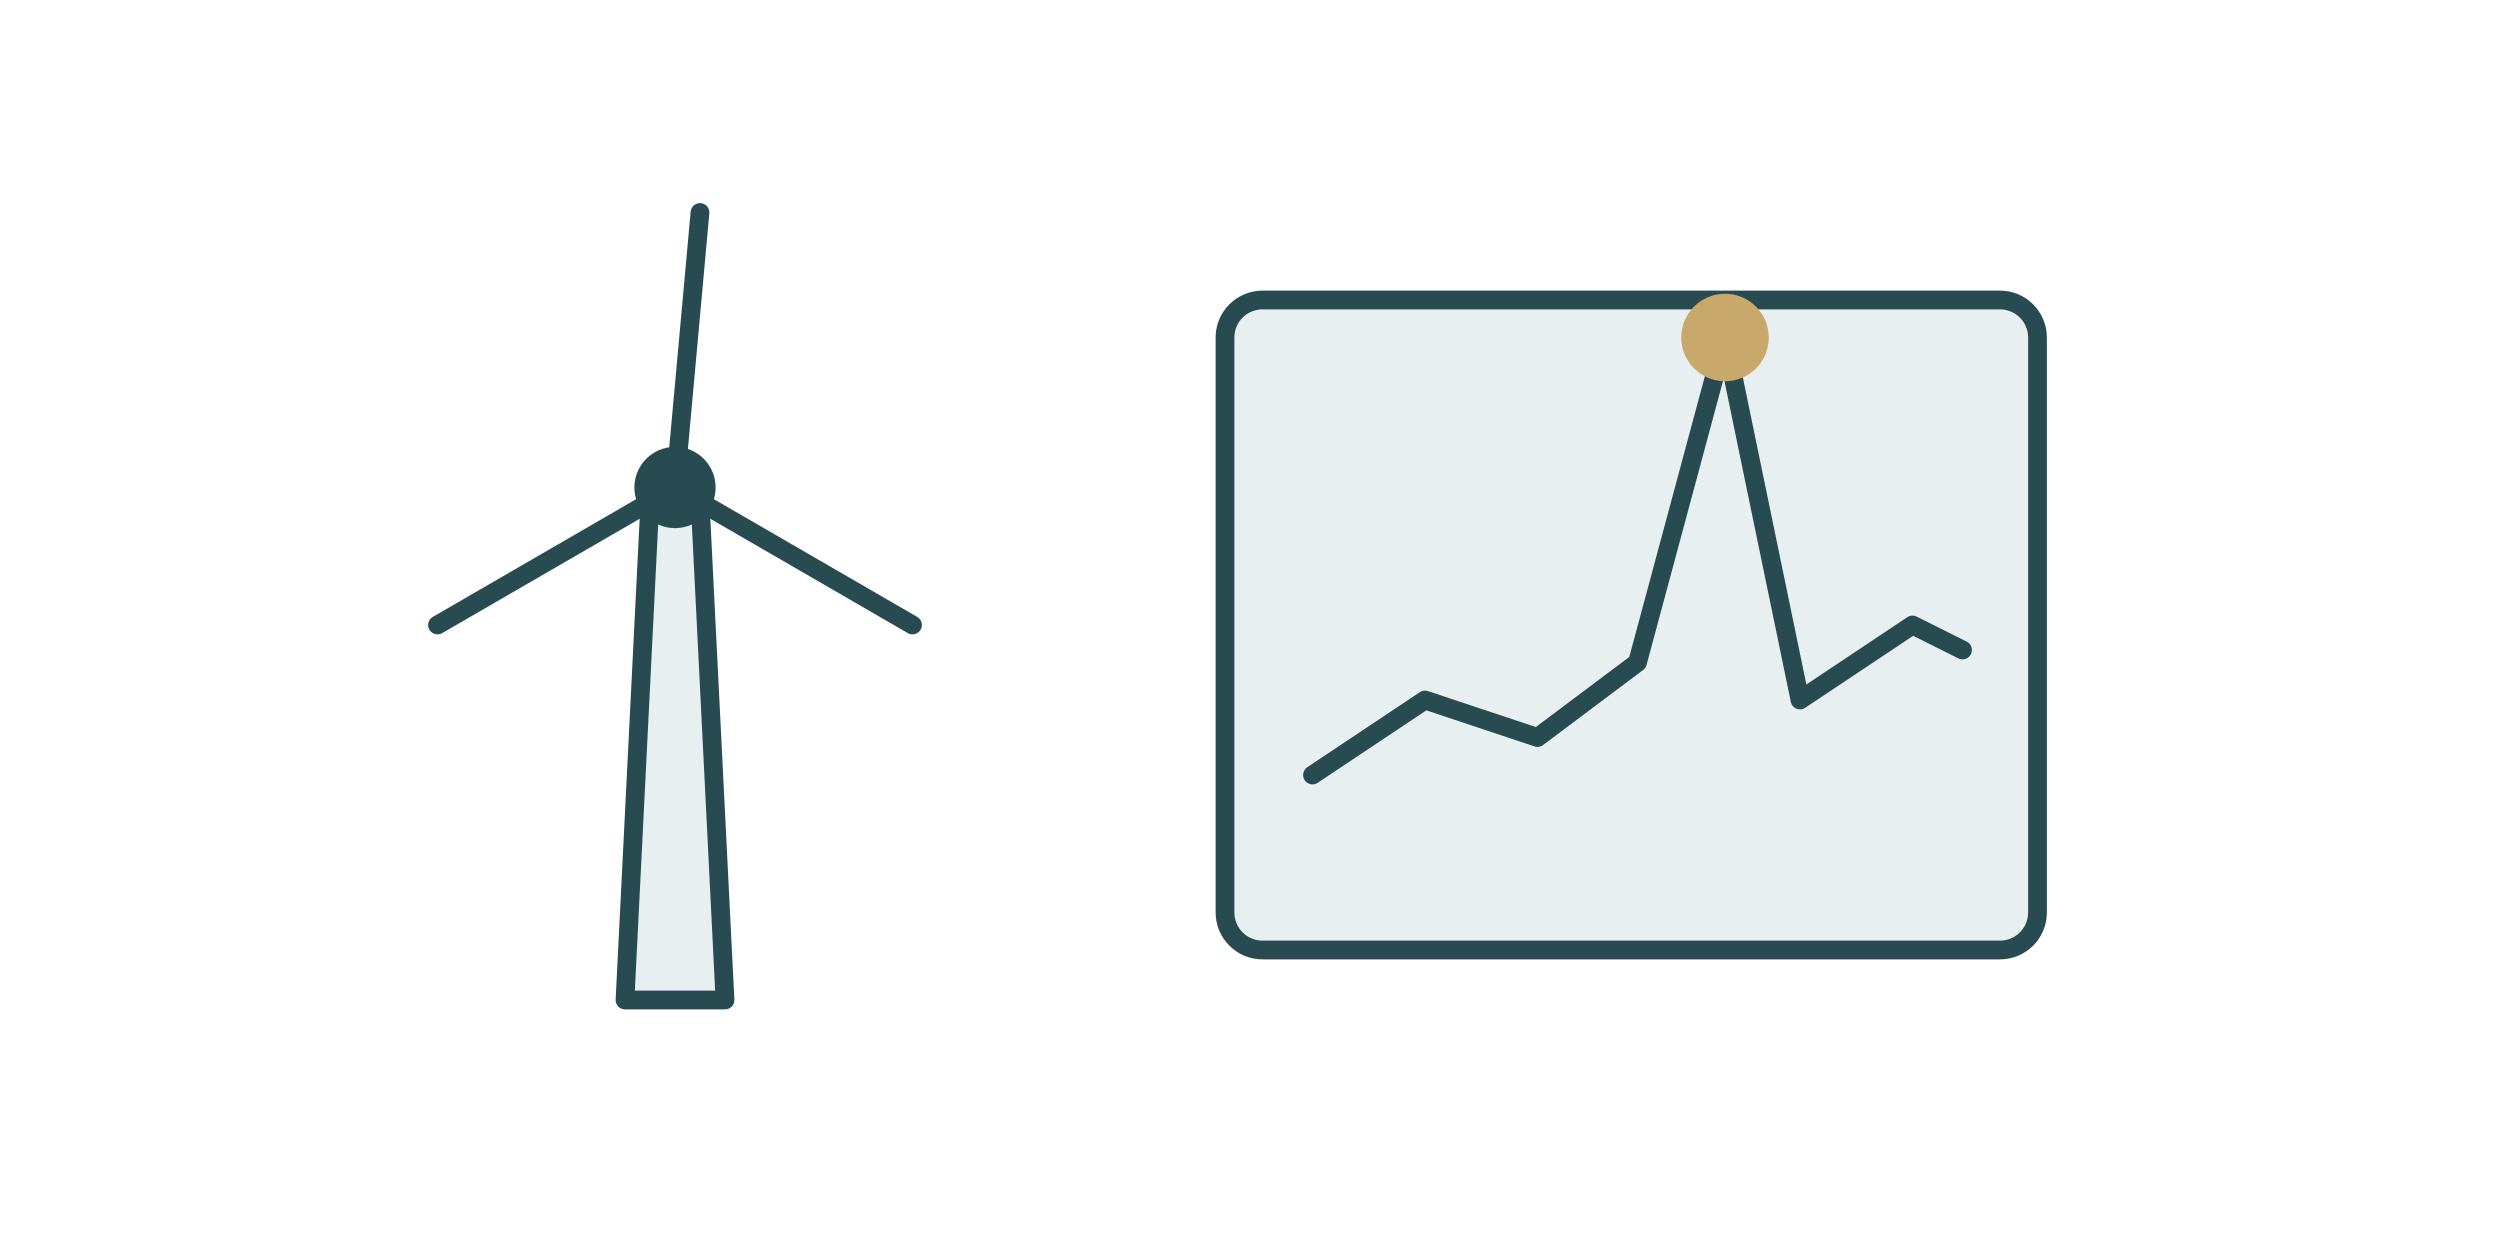
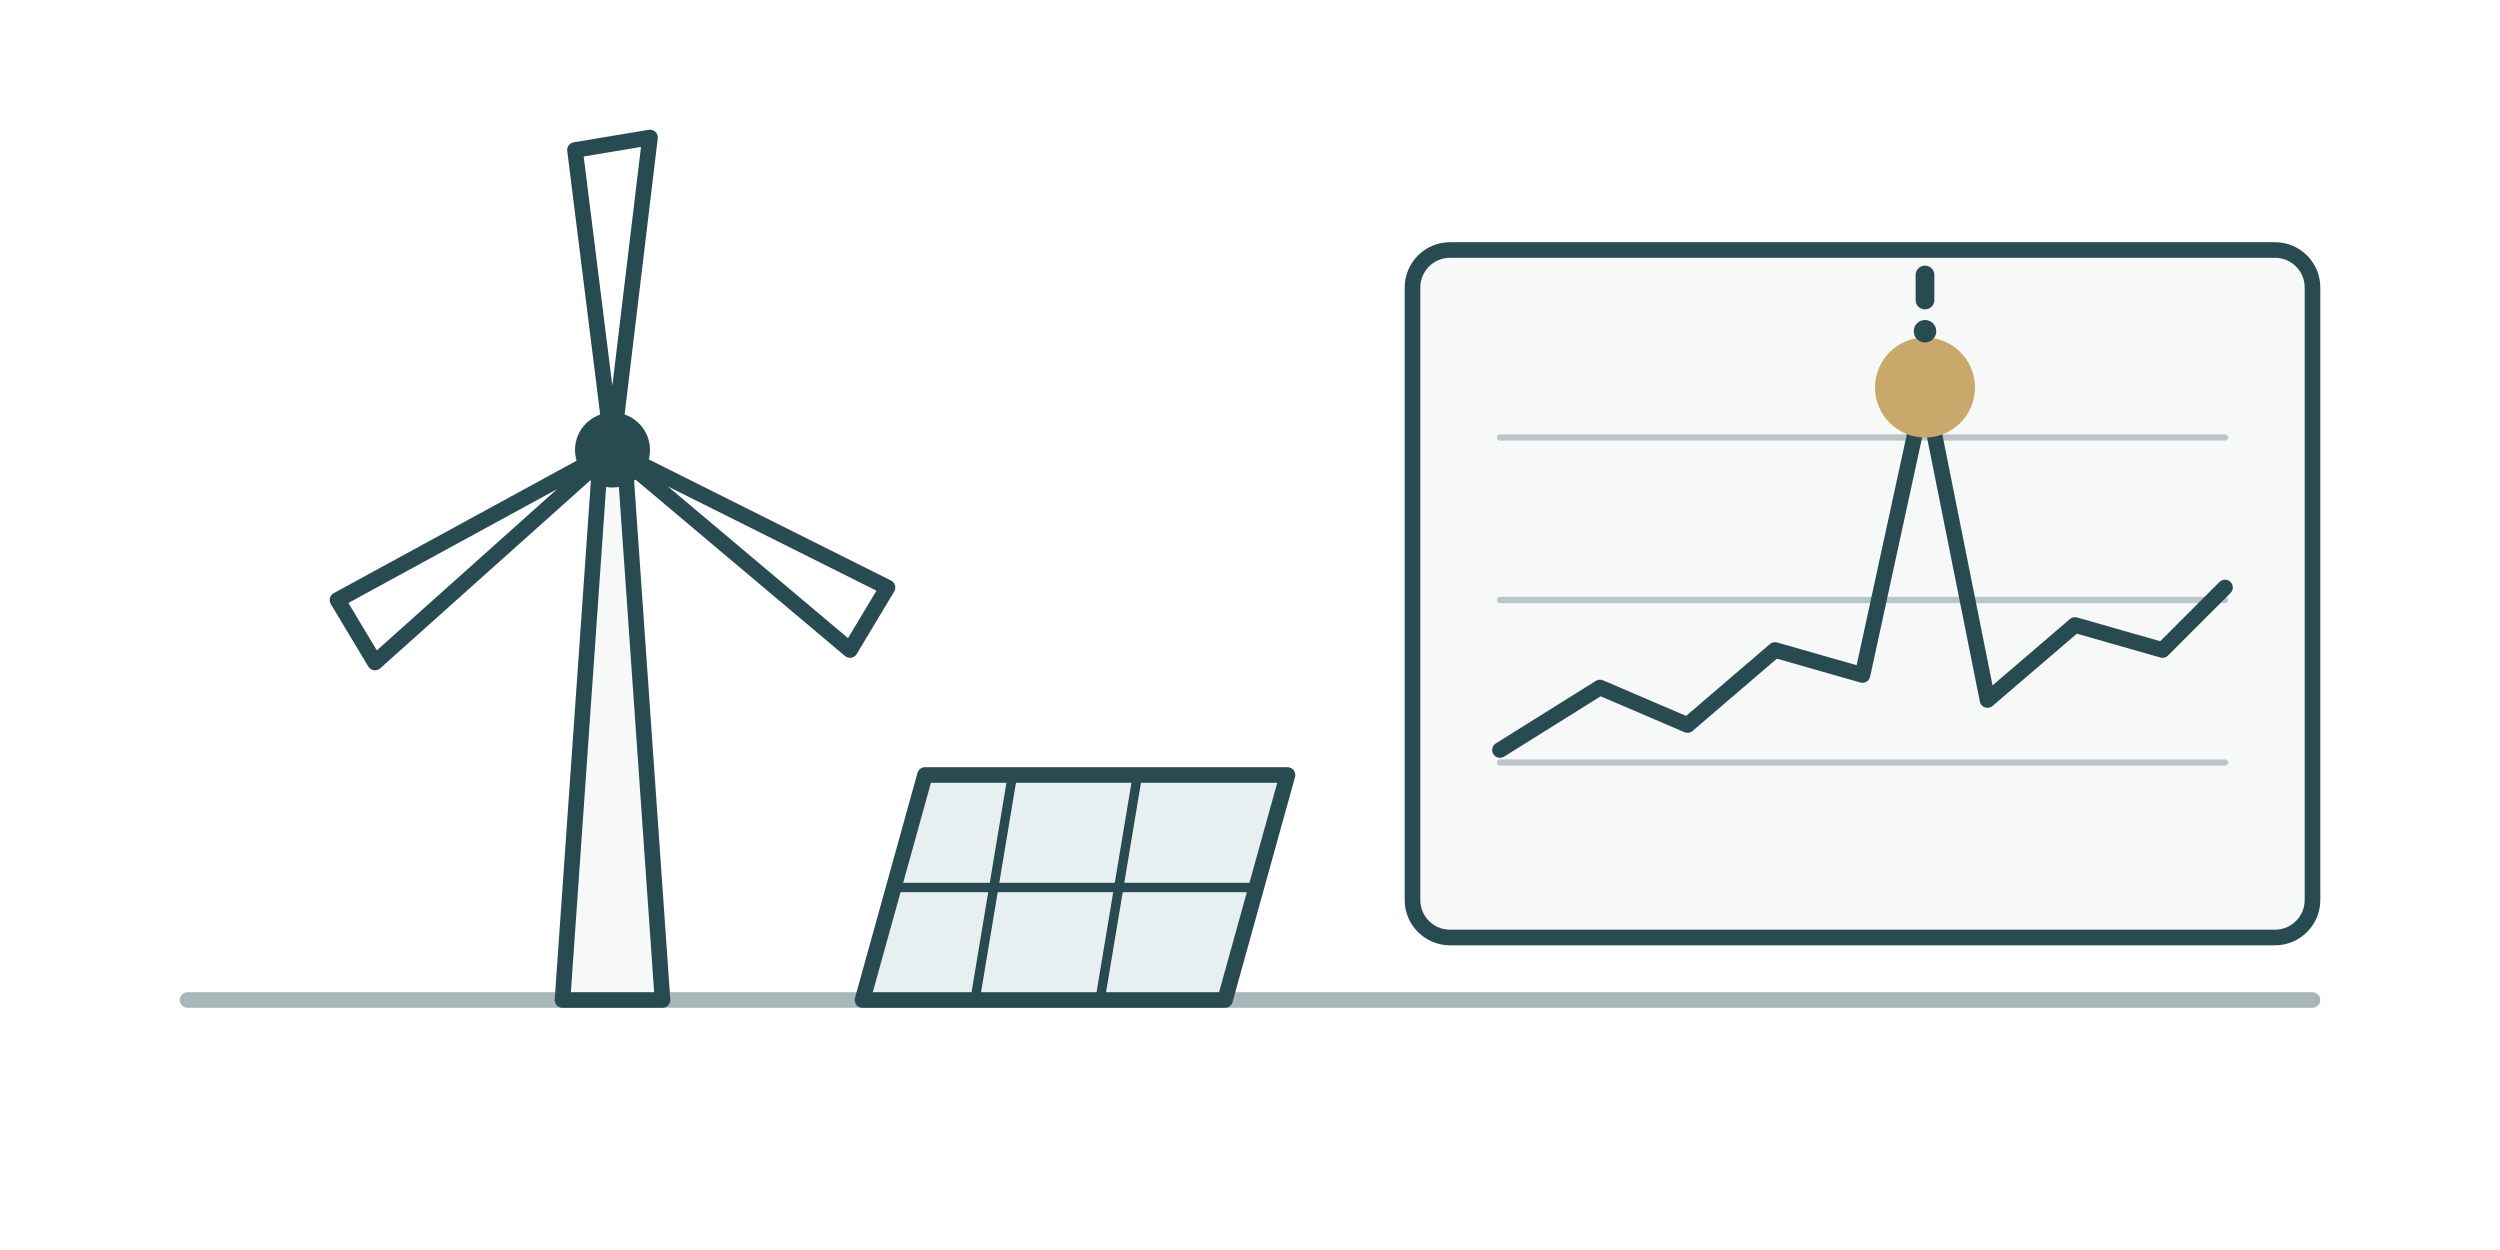
- <svg xmlns="http://www.w3.org/2000/svg" viewBox="0 0 400 200" role="img" aria-label="Wind turbine and a chart with an anomaly">
+ <svg xmlns="http://www.w3.org/2000/svg" viewBox="0 0 400 200" font-family="Manrope, Arial, sans-serif" role="img" aria-label="Wind turbine and solar panel with an anomaly on a chart">
  <rect width="400" height="200" fill="#ffffff" />
-   <g fill="none" stroke="#284b52" stroke-width="3" stroke-linecap="round" stroke-linejoin="round">
-     <path d="M100 160 L104 80 H112 L116 160 Z" fill="#e8eff0" />
-     <path d="M108 78 L112 34 M108 78 L146 100 M108 78 L70 100" />
-     <circle cx="108" cy="78" r="5" fill="#284b52" />
-     <rect x="196" y="48" width="130" height="104" rx="6" fill="#e8eff0" />
-     <path d="M210 124 L228 112 L246 118 L262 106 L276 54 L288 112 L306 100 L314 104" />
-     <circle cx="276" cy="54" r="7" fill="#c8a96b" stroke="none" />
+   <g fill="none" stroke="#284b52" stroke-width="2.5" stroke-linecap="round" stroke-linejoin="round">
+     <path d="M30 160 H370" opacity="0.4" />
+     <path d="M90 160 L96 74 H100 L106 160 Z" fill="#f7f9f9" />
+     <circle cx="98" cy="72" r="6" fill="#284b52" stroke="none" />
+     <path d="M98 72 L104 22 L92 24 Z M98 72 L142 94 L136 104 Z M98 72 L54 96 L60 106 Z" fill="#ffffff" />
+     <path d="M138 160 L148 124 H206 L196 160 Z" fill="#e8eff0" />
+     <path d="M143 142 H201 M162 124 L156 160 M182 124 L176 160" stroke-width="1.5" />
+     <rect x="226" y="40" width="144" height="110" rx="6" fill="#f7f9f9" />
+     <path d="M240 70 H356 M240 96 H356 M240 122 H356" stroke-width="1" opacity="0.3" />
+     <path d="M240 120 L256 110 L270 116 L284 104 L298 108 L308 62 L318 112 L332 100 L346 104 L356 94" />
+     <circle cx="308" cy="62" r="8" fill="#c8a96b" stroke="none" />
+     <path d="M308 44 V48" stroke-width="3" />
+     <circle cx="308" cy="53" r="1.8" fill="#284b52" stroke="none" />
  </g>
</svg>
